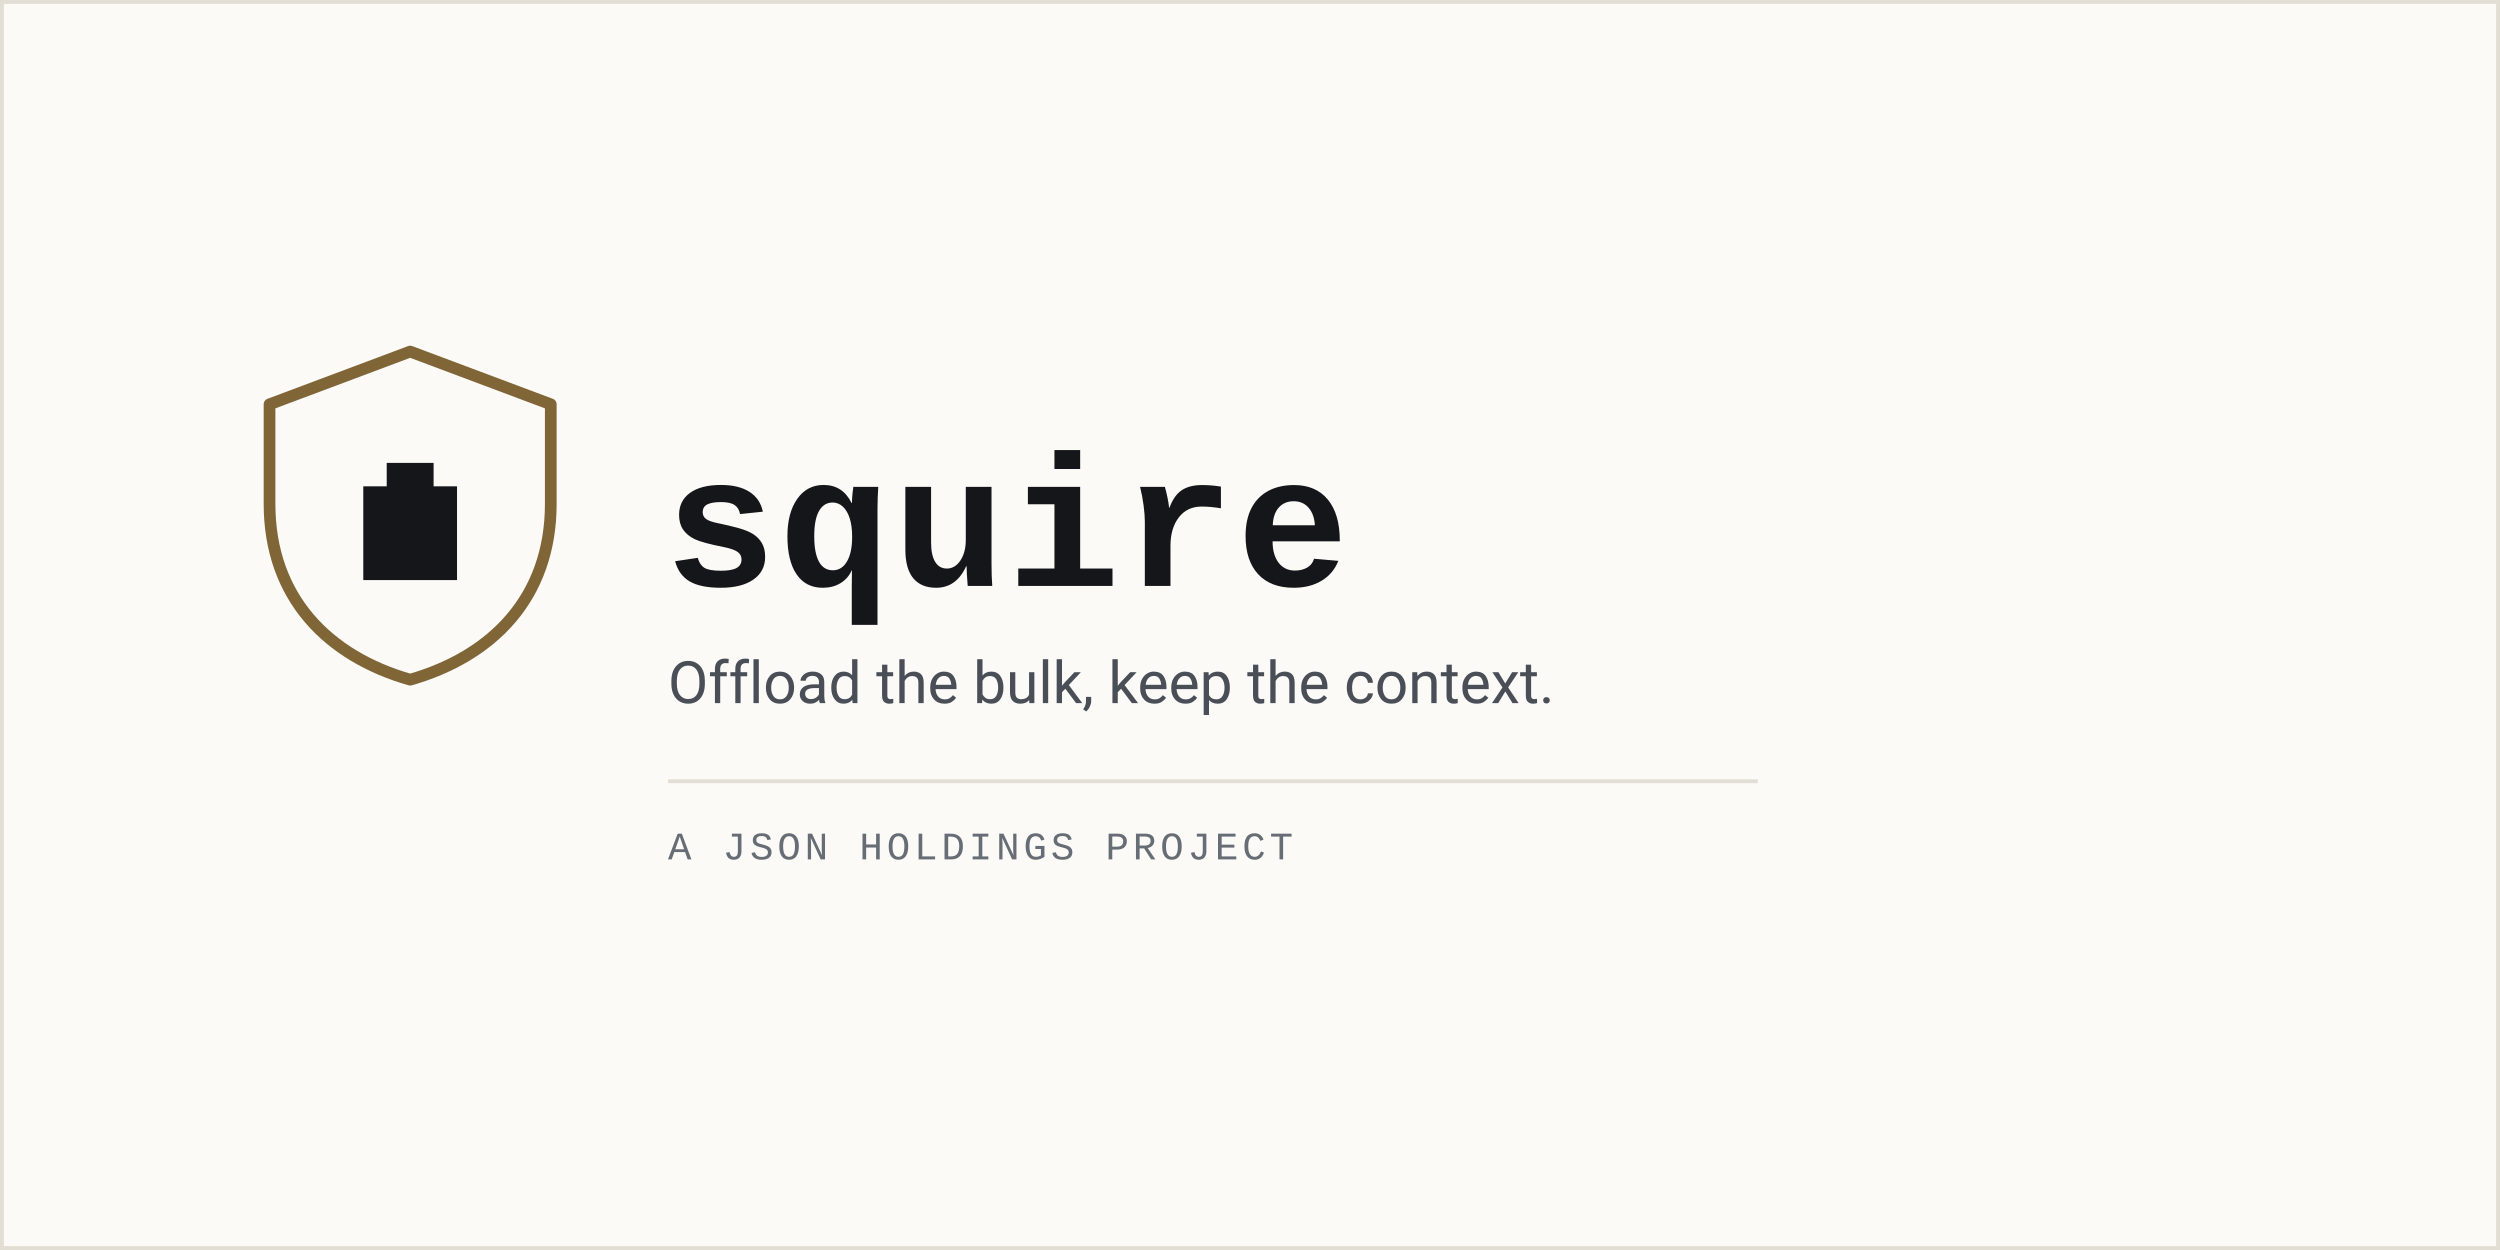
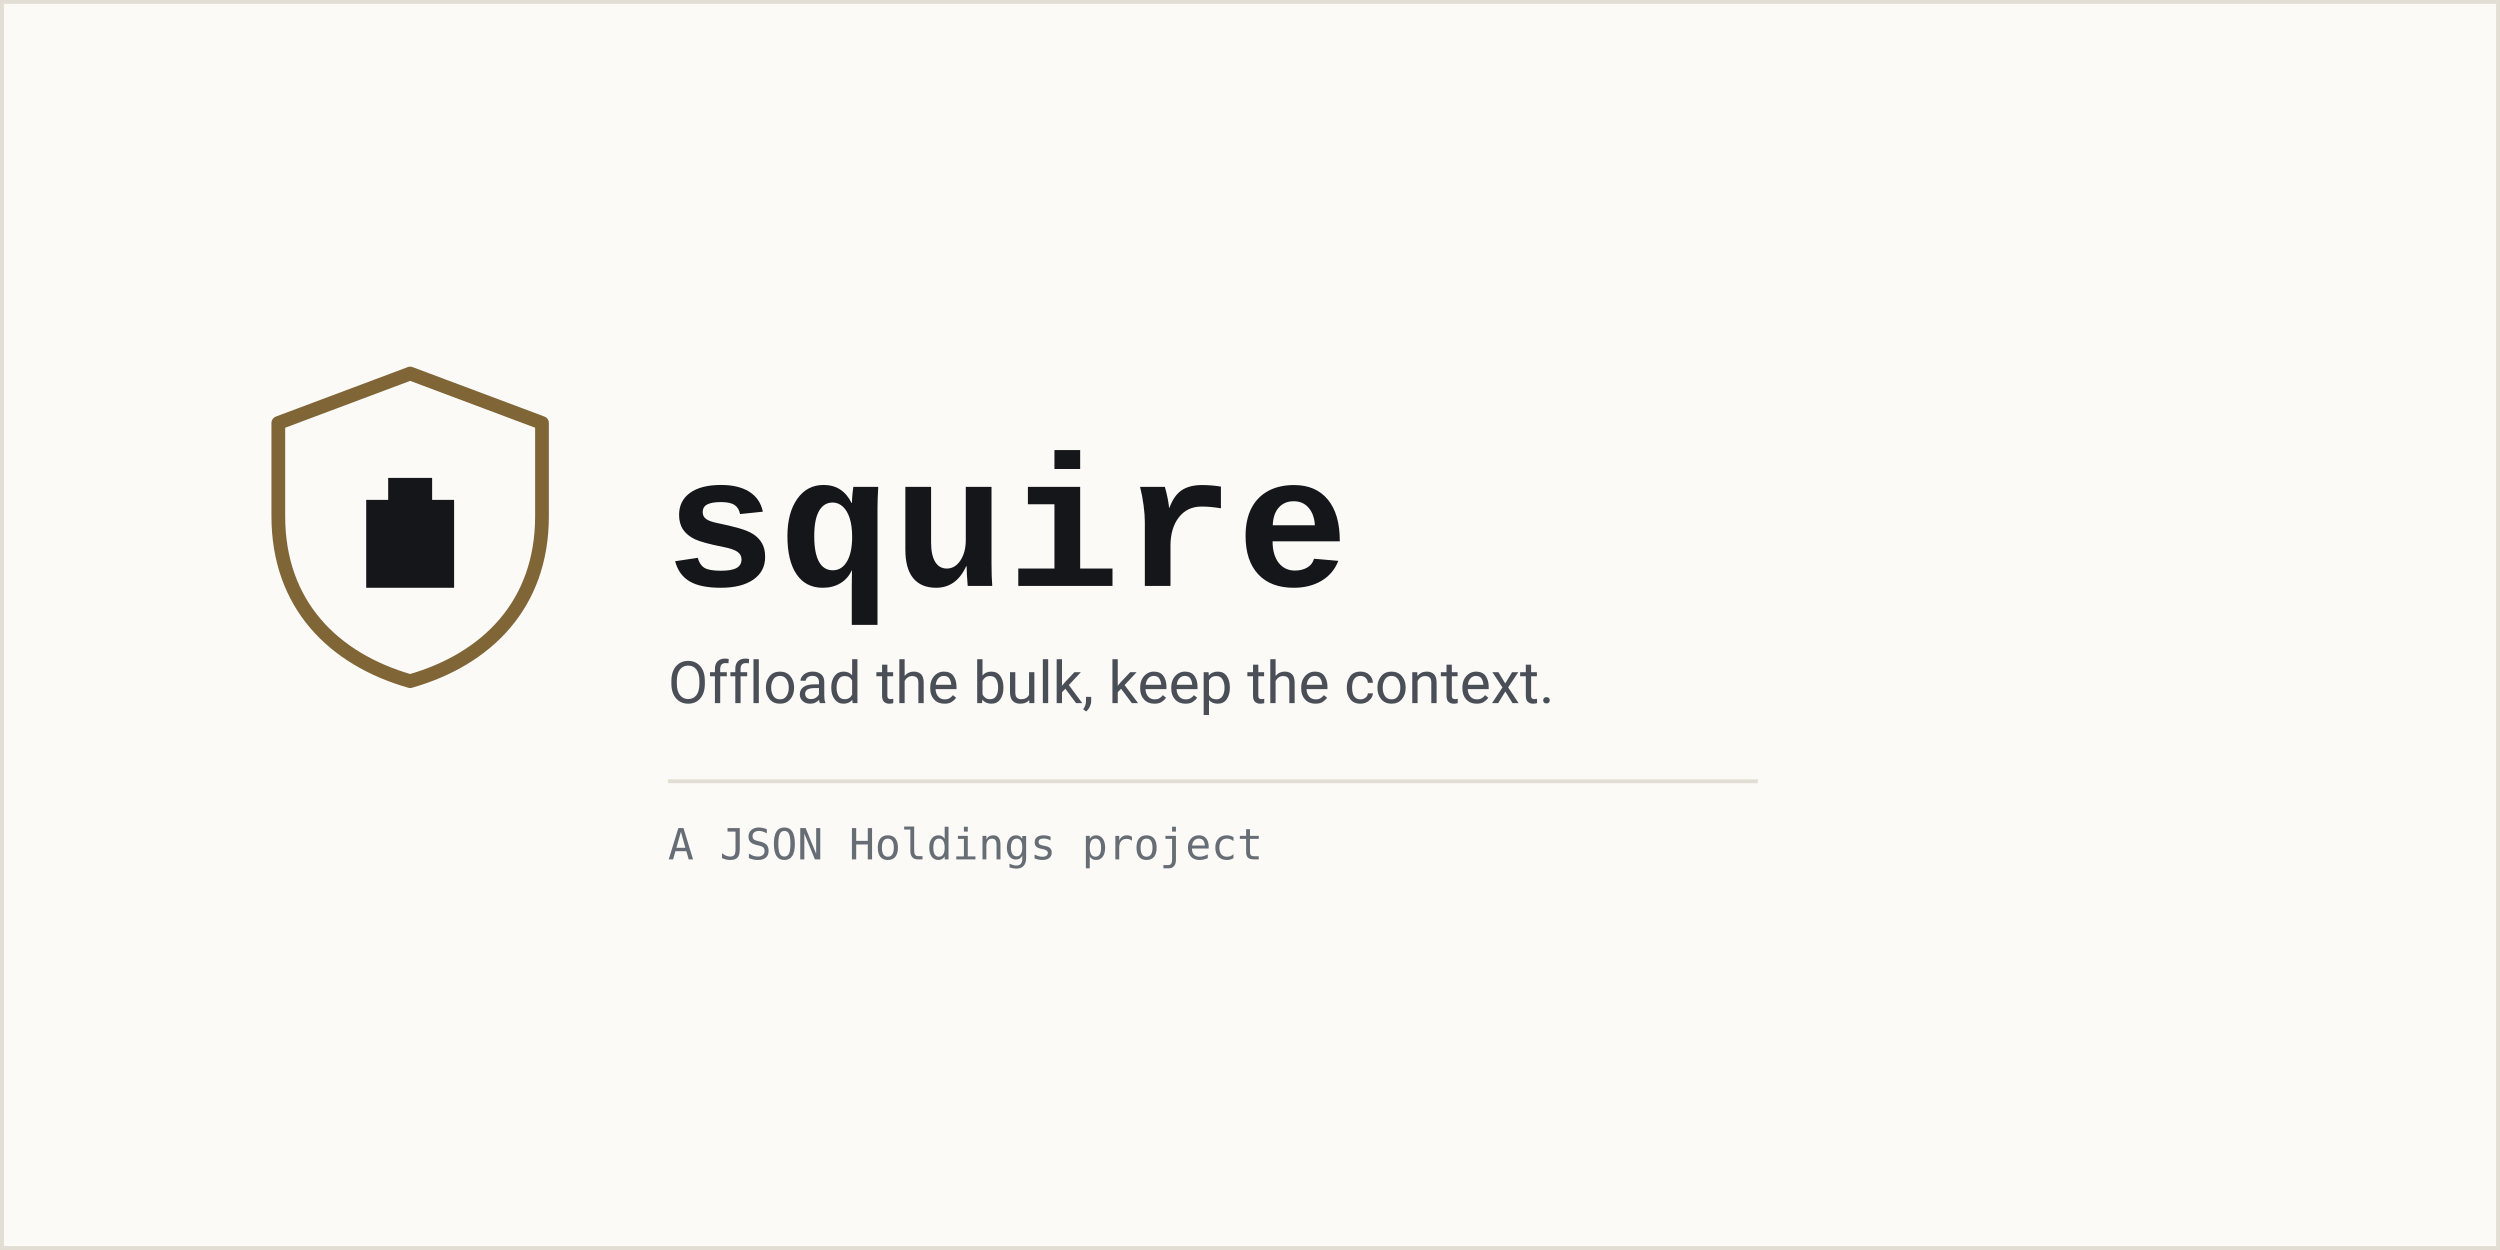
<svg xmlns="http://www.w3.org/2000/svg" viewBox="0 0 1280 640" width="1280" height="640">
  <rect x="0" y="0" width="1280" height="640" fill="#fbfaf7" />
  <rect x="0" y="0" width="1280" height="640" fill="none" stroke="#e3ded4" stroke-width="4" />
-   <g transform="translate(120,180)">
-     <path d="M90 0 L162 27 V78 C162 126 132 156 90 168 C48 156 18 126 18 78 V27 Z" fill="none" stroke="#806536" stroke-width="6" stroke-linejoin="round" />
-     <rect x="66" y="69" width="48" height="48" fill="#14161a" />
-     <rect x="78" y="57" width="24" height="18" fill="#14161a" />
+   <g transform="translate(120,180) scale(2.8125)">
+     <path d="M32 4 L56 13 V30 C56 46 46 56 32 60 C18 56 8 46 8 30 V13 Z" fill="none" stroke="#806536" stroke-width="2.5" stroke-linejoin="round" />
+     <rect x="24" y="27" width="16" height="16" fill="#14161a" />
+     <rect x="28" y="23" width="8" height="6" fill="#14161a" />
  </g>
  <text x="340" y="300" font-family="ui-monospace, SFMono-Regular, 'SF Mono', Menlo, Consolas, 'Liberation Mono', monospace" font-size="96" font-weight="600" letter-spacing="1" fill="#14161a">squire</text>
  <text x="342" y="360" font-family="-apple-system, BlinkMacSystemFont, 'Segoe UI', Roboto, Helvetica, Arial, sans-serif" font-size="30" fill="#4a4f57">Offload the bulk, keep the context.</text>
  <line x1="342" y1="400" x2="900" y2="400" stroke="#e3ded4" stroke-width="2" />
-   <text x="342" y="440" font-family="ui-monospace, SFMono-Regular, 'SF Mono', Menlo, Consolas, 'Liberation Mono', monospace" font-size="20" letter-spacing="2" fill="#676d75">A JSON HOLDINGS PROJECT</text>
+   <text x="342" y="440" font-family="ui-monospace, SFMono-Regular, monospace" font-size="22" fill="#676d75">A JSON Holdings project</text>
</svg>
